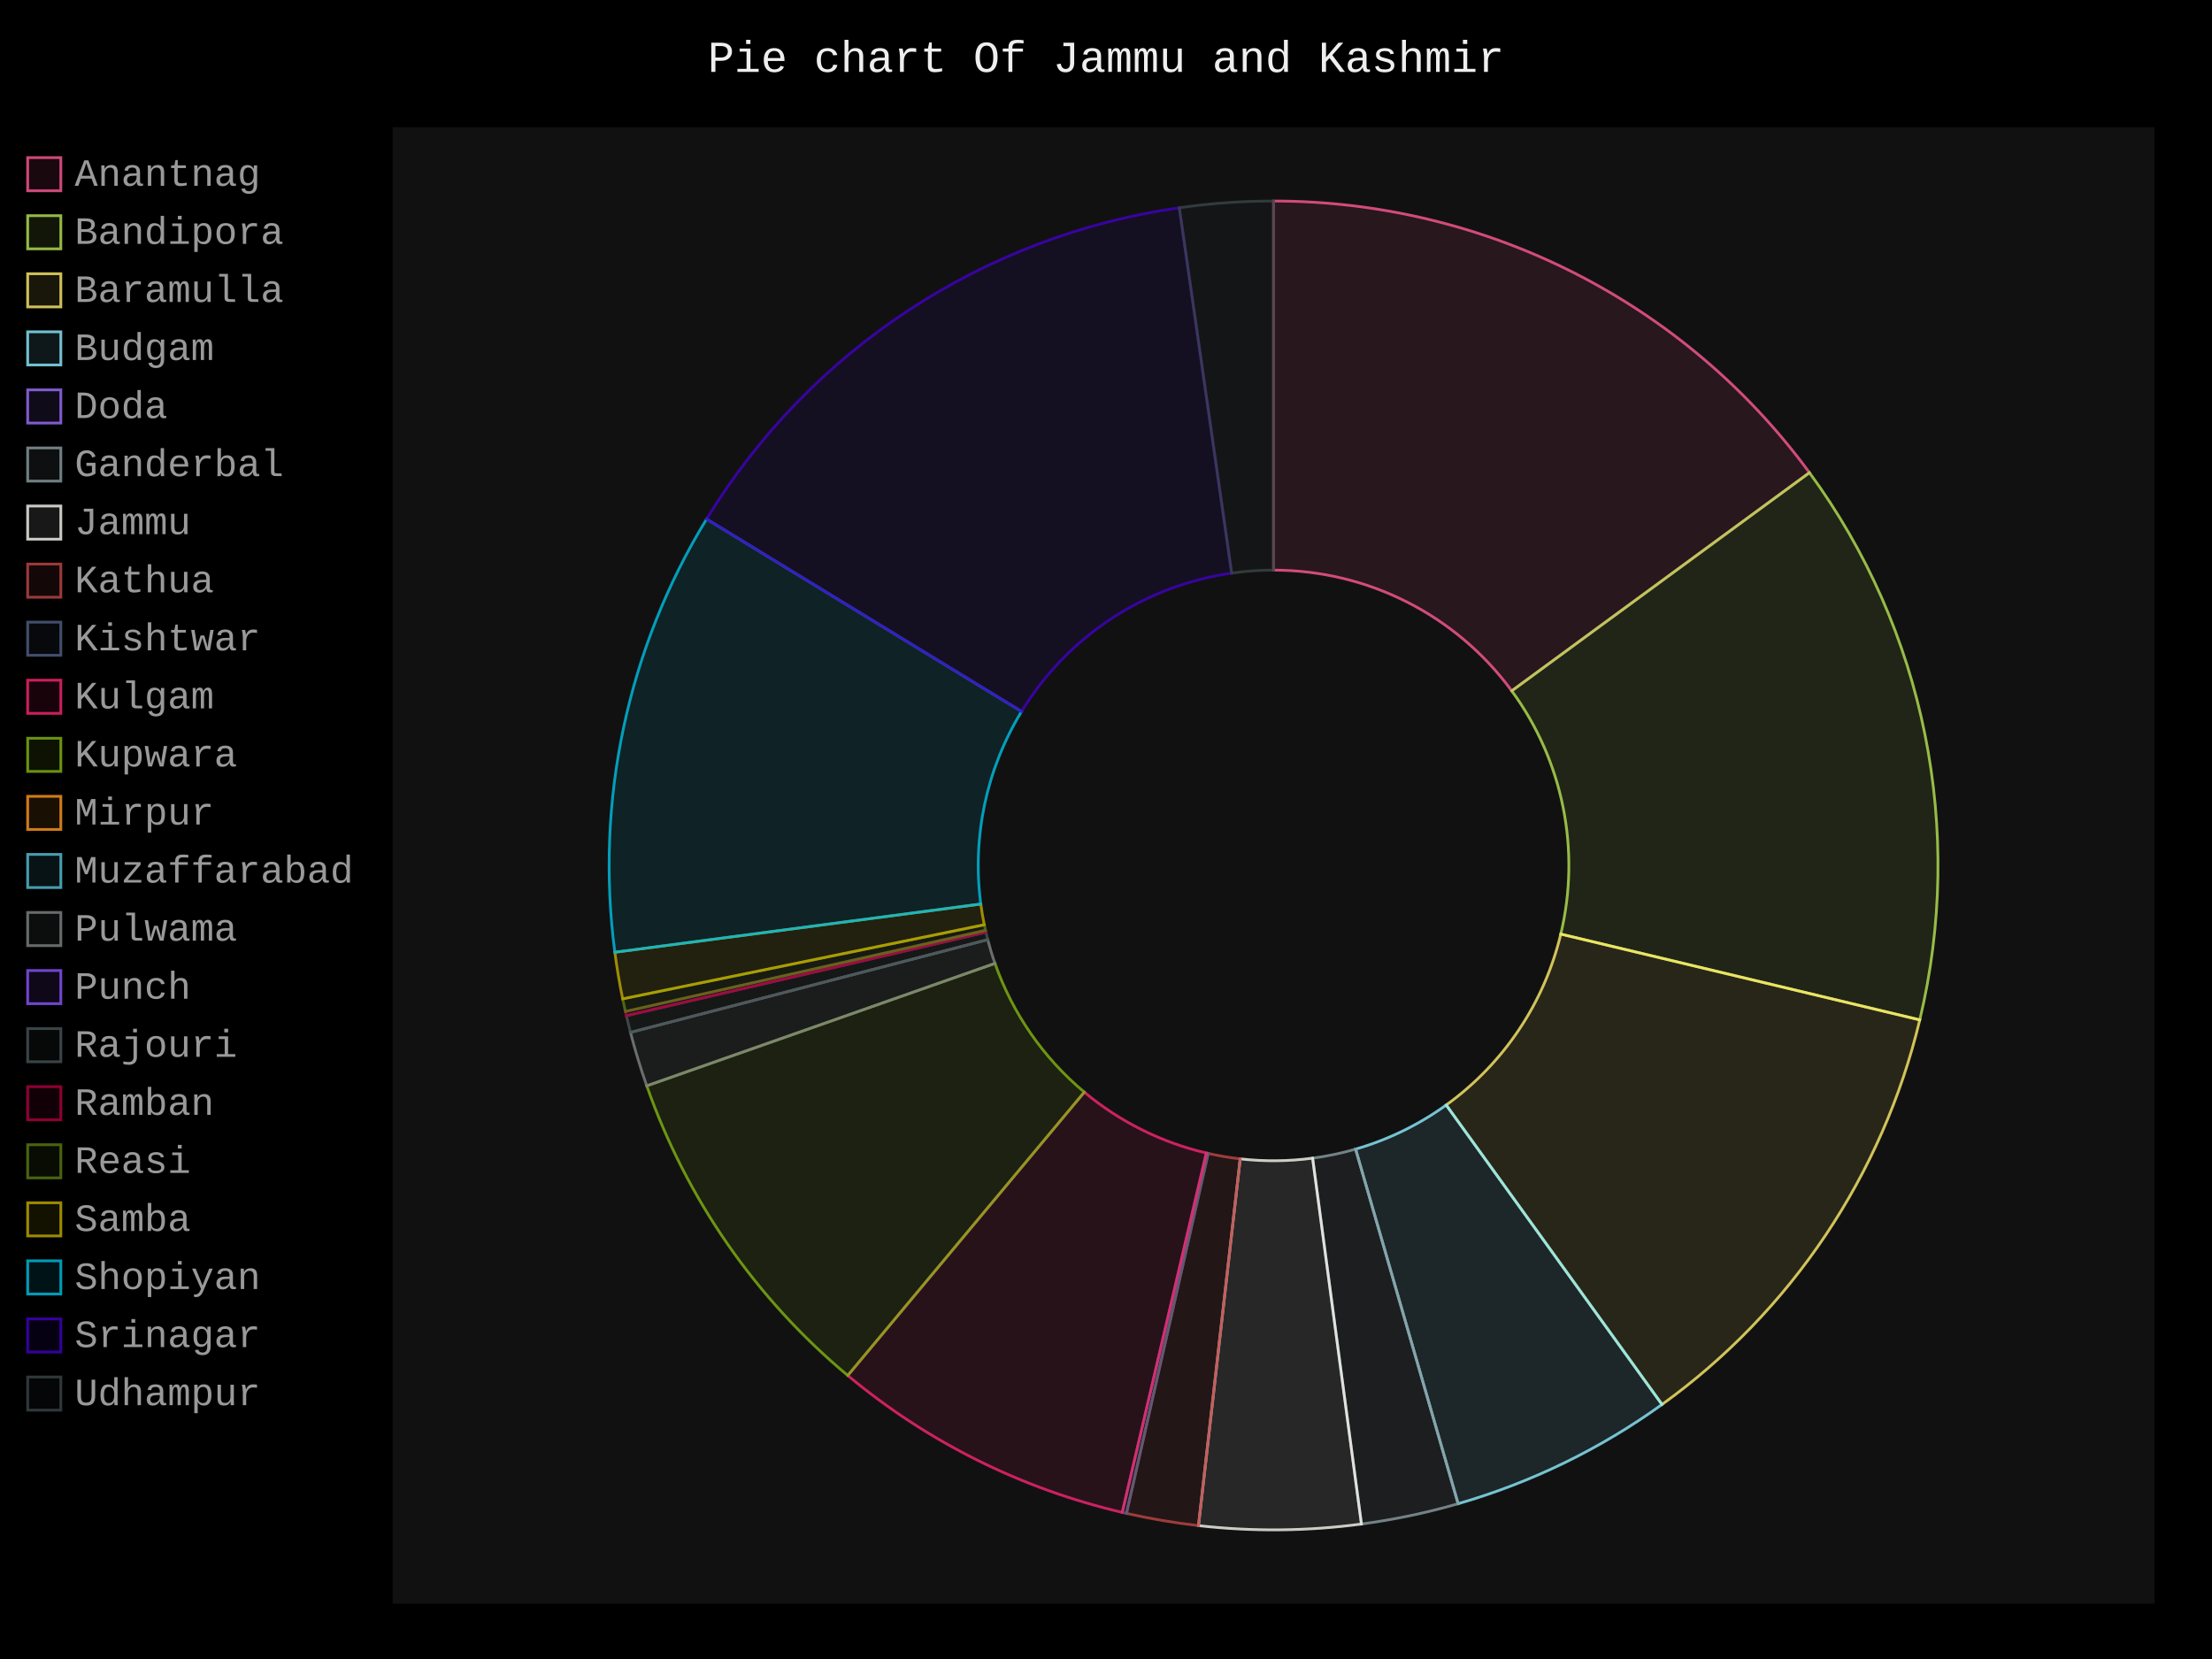
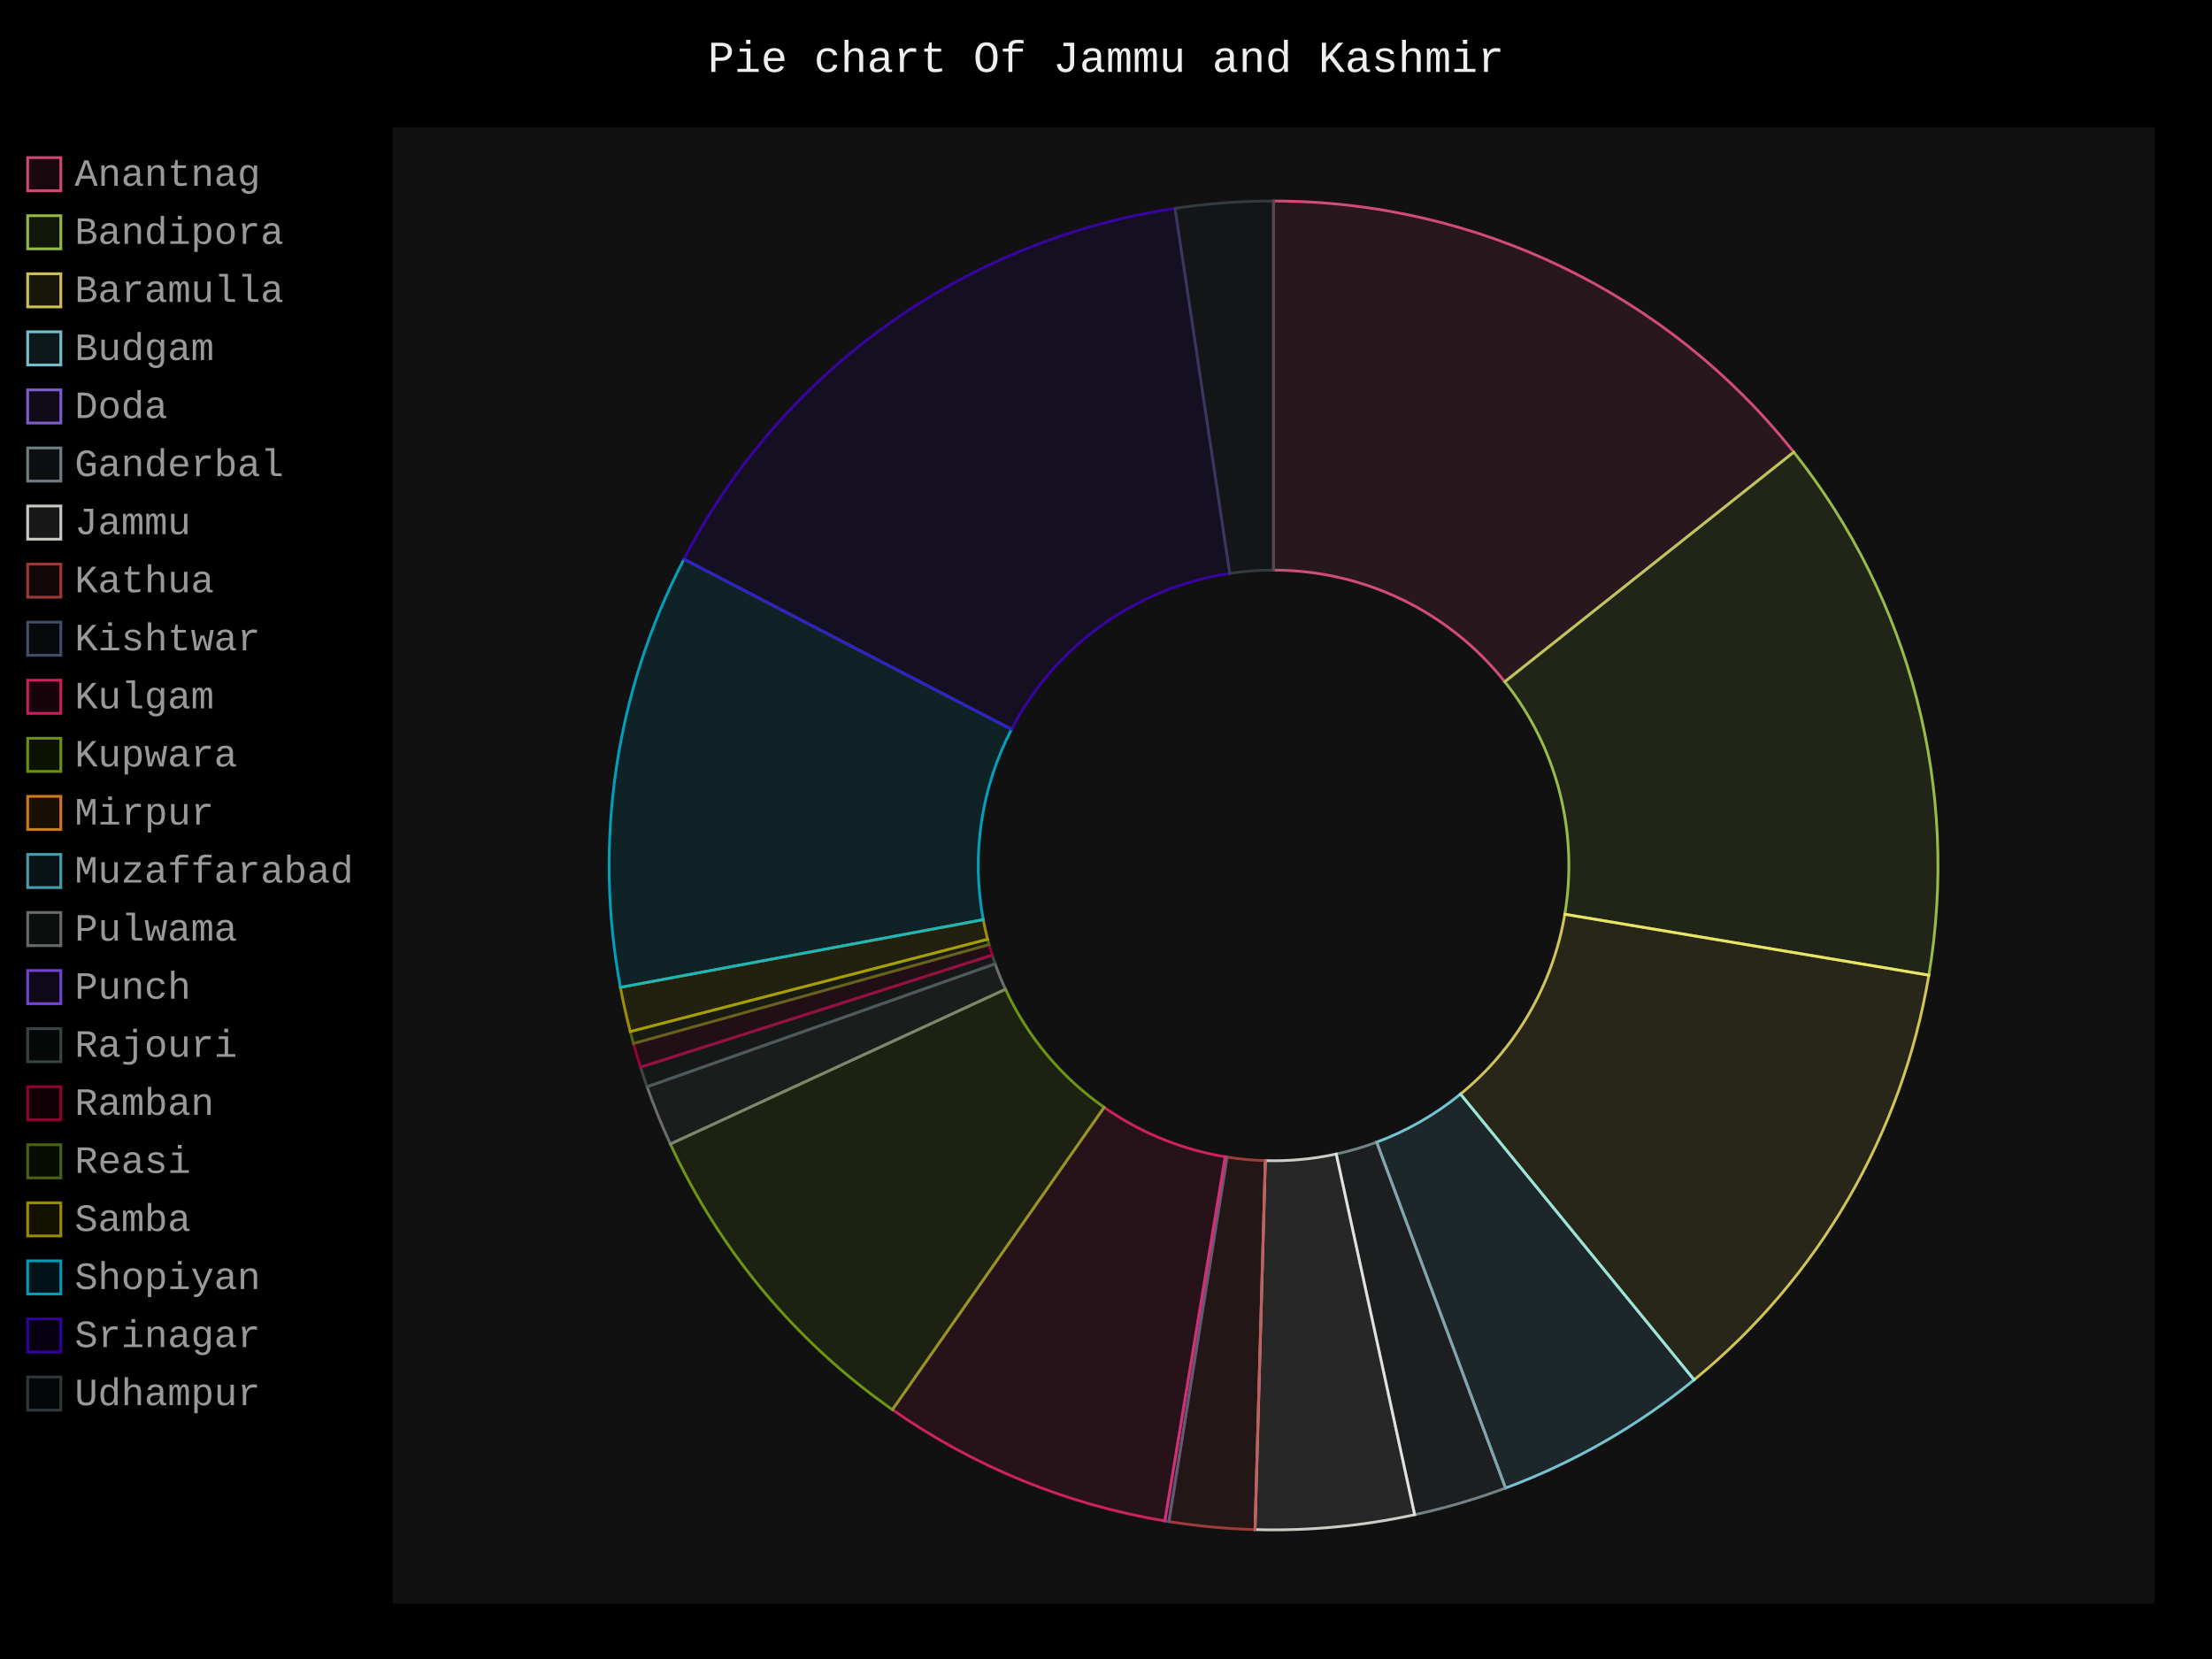
- <svg xmlns="http://www.w3.org/2000/svg" id="chart-2ca750ee-2e37-4c13-b489-1b97497f5951" class="pygal-chart" viewBox="0 0 800 600">
+ <svg xmlns="http://www.w3.org/2000/svg" id="chart-02ff2428-5e6d-46eb-a958-c88019f851d2" class="pygal-chart" viewBox="0 0 800 600">
  <defs>
-     <style type="text/css">#chart-2ca750ee-2e37-4c13-b489-1b97497f5951{-webkit-user-select:none;-webkit-font-smoothing:antialiased;font-family:Consolas,"Liberation Mono",Menlo,Courier,monospace}#chart-2ca750ee-2e37-4c13-b489-1b97497f5951 .title{font-family:Consolas,"Liberation Mono",Menlo,Courier,monospace;font-size:16px}#chart-2ca750ee-2e37-4c13-b489-1b97497f5951 .legends .legend text{font-family:Consolas,"Liberation Mono",Menlo,Courier,monospace;font-size:14px}#chart-2ca750ee-2e37-4c13-b489-1b97497f5951 .axis text{font-family:Consolas,"Liberation Mono",Menlo,Courier,monospace;font-size:10px}#chart-2ca750ee-2e37-4c13-b489-1b97497f5951 .axis text.major{font-family:Consolas,"Liberation Mono",Menlo,Courier,monospace;font-size:10px}#chart-2ca750ee-2e37-4c13-b489-1b97497f5951 .text-overlay text.value{font-family:Consolas,"Liberation Mono",Menlo,Courier,monospace;font-size:16px}#chart-2ca750ee-2e37-4c13-b489-1b97497f5951 .text-overlay text.label{font-family:Consolas,"Liberation Mono",Menlo,Courier,monospace;font-size:10px}#chart-2ca750ee-2e37-4c13-b489-1b97497f5951 .tooltip{font-family:Consolas,"Liberation Mono",Menlo,Courier,monospace;font-size:14px}#chart-2ca750ee-2e37-4c13-b489-1b97497f5951 text.no_data{font-family:Consolas,"Liberation Mono",Menlo,Courier,monospace;font-size:64px}
- #chart-2ca750ee-2e37-4c13-b489-1b97497f5951{background-color:black}#chart-2ca750ee-2e37-4c13-b489-1b97497f5951 path,#chart-2ca750ee-2e37-4c13-b489-1b97497f5951 line,#chart-2ca750ee-2e37-4c13-b489-1b97497f5951 rect,#chart-2ca750ee-2e37-4c13-b489-1b97497f5951 circle{-webkit-transition:1s ease-out;-moz-transition:1s ease-out;transition:1s ease-out}#chart-2ca750ee-2e37-4c13-b489-1b97497f5951 .graph &gt; .background{fill:black}#chart-2ca750ee-2e37-4c13-b489-1b97497f5951 .plot &gt; .background{fill:#111}#chart-2ca750ee-2e37-4c13-b489-1b97497f5951 .graph{fill:#999}#chart-2ca750ee-2e37-4c13-b489-1b97497f5951 text.no_data{fill:#eee}#chart-2ca750ee-2e37-4c13-b489-1b97497f5951 .title{fill:#eee}#chart-2ca750ee-2e37-4c13-b489-1b97497f5951 .legends .legend text{fill:#999}#chart-2ca750ee-2e37-4c13-b489-1b97497f5951 .legends .legend:hover text{fill:#eee}#chart-2ca750ee-2e37-4c13-b489-1b97497f5951 .axis .line{stroke:#eee}#chart-2ca750ee-2e37-4c13-b489-1b97497f5951 .axis .guide.line{stroke:#555}#chart-2ca750ee-2e37-4c13-b489-1b97497f5951 .axis .major.line{stroke:#999}#chart-2ca750ee-2e37-4c13-b489-1b97497f5951 .axis text.major{fill:#eee}#chart-2ca750ee-2e37-4c13-b489-1b97497f5951 .axis.y .guides:hover .guide.line,#chart-2ca750ee-2e37-4c13-b489-1b97497f5951 .line-graph .axis.x .guides:hover .guide.line,#chart-2ca750ee-2e37-4c13-b489-1b97497f5951 .stackedline-graph .axis.x .guides:hover .guide.line,#chart-2ca750ee-2e37-4c13-b489-1b97497f5951 .xy-graph .axis.x .guides:hover .guide.line{stroke:#eee}#chart-2ca750ee-2e37-4c13-b489-1b97497f5951 .axis .guides:hover text{fill:#eee}#chart-2ca750ee-2e37-4c13-b489-1b97497f5951 .reactive{fill-opacity:.1;stroke-opacity:.8}#chart-2ca750ee-2e37-4c13-b489-1b97497f5951 .ci{stroke:#999}#chart-2ca750ee-2e37-4c13-b489-1b97497f5951 .reactive.active,#chart-2ca750ee-2e37-4c13-b489-1b97497f5951 .active .reactive{fill-opacity:.75;stroke-opacity:.9;stroke-width:4}#chart-2ca750ee-2e37-4c13-b489-1b97497f5951 .ci .reactive.active{stroke-width:1.5}#chart-2ca750ee-2e37-4c13-b489-1b97497f5951 .series text{fill:#eee}#chart-2ca750ee-2e37-4c13-b489-1b97497f5951 .tooltip rect{fill:#111;stroke:#eee;-webkit-transition:opacity 1s ease-out;-moz-transition:opacity 1s ease-out;transition:opacity 1s ease-out}#chart-2ca750ee-2e37-4c13-b489-1b97497f5951 .tooltip .label{fill:#999}#chart-2ca750ee-2e37-4c13-b489-1b97497f5951 .tooltip .label{fill:#999}#chart-2ca750ee-2e37-4c13-b489-1b97497f5951 .tooltip .legend{font-size:.8em;fill:#555}#chart-2ca750ee-2e37-4c13-b489-1b97497f5951 .tooltip .x_label{font-size:.6em;fill:#eee}#chart-2ca750ee-2e37-4c13-b489-1b97497f5951 .tooltip .xlink{font-size:.5em;text-decoration:underline}#chart-2ca750ee-2e37-4c13-b489-1b97497f5951 .tooltip .value{font-size:1.5em}#chart-2ca750ee-2e37-4c13-b489-1b97497f5951 .bound{font-size:.5em}#chart-2ca750ee-2e37-4c13-b489-1b97497f5951 .max-value{font-size:.75em;fill:#555}#chart-2ca750ee-2e37-4c13-b489-1b97497f5951 .map-element{fill:#111;stroke:#555 !important}#chart-2ca750ee-2e37-4c13-b489-1b97497f5951 .map-element .reactive{fill-opacity:inherit;stroke-opacity:inherit}#chart-2ca750ee-2e37-4c13-b489-1b97497f5951 .color-0,#chart-2ca750ee-2e37-4c13-b489-1b97497f5951 .color-0 a:visited{stroke:#ff5995;fill:#ff5995}#chart-2ca750ee-2e37-4c13-b489-1b97497f5951 .color-1,#chart-2ca750ee-2e37-4c13-b489-1b97497f5951 .color-1 a:visited{stroke:#b6e354;fill:#b6e354}#chart-2ca750ee-2e37-4c13-b489-1b97497f5951 .color-2,#chart-2ca750ee-2e37-4c13-b489-1b97497f5951 .color-2 a:visited{stroke:#feed6c;fill:#feed6c}#chart-2ca750ee-2e37-4c13-b489-1b97497f5951 .color-3,#chart-2ca750ee-2e37-4c13-b489-1b97497f5951 .color-3 a:visited{stroke:#8cedff;fill:#8cedff}#chart-2ca750ee-2e37-4c13-b489-1b97497f5951 .color-4,#chart-2ca750ee-2e37-4c13-b489-1b97497f5951 .color-4 a:visited{stroke:#9e6ffe;fill:#9e6ffe}#chart-2ca750ee-2e37-4c13-b489-1b97497f5951 .color-5,#chart-2ca750ee-2e37-4c13-b489-1b97497f5951 .color-5 a:visited{stroke:#899ca1;fill:#899ca1}#chart-2ca750ee-2e37-4c13-b489-1b97497f5951 .color-6,#chart-2ca750ee-2e37-4c13-b489-1b97497f5951 .color-6 a:visited{stroke:#f8f8f2;fill:#f8f8f2}#chart-2ca750ee-2e37-4c13-b489-1b97497f5951 .color-7,#chart-2ca750ee-2e37-4c13-b489-1b97497f5951 .color-7 a:visited{stroke:#bf4646;fill:#bf4646}#chart-2ca750ee-2e37-4c13-b489-1b97497f5951 .color-8,#chart-2ca750ee-2e37-4c13-b489-1b97497f5951 .color-8 a:visited{stroke:#516083;fill:#516083}#chart-2ca750ee-2e37-4c13-b489-1b97497f5951 .color-9,#chart-2ca750ee-2e37-4c13-b489-1b97497f5951 .color-9 a:visited{stroke:#f92672;fill:#f92672}#chart-2ca750ee-2e37-4c13-b489-1b97497f5951 .color-10,#chart-2ca750ee-2e37-4c13-b489-1b97497f5951 .color-10 a:visited{stroke:#82b414;fill:#82b414}#chart-2ca750ee-2e37-4c13-b489-1b97497f5951 .color-11,#chart-2ca750ee-2e37-4c13-b489-1b97497f5951 .color-11 a:visited{stroke:#fd971f;fill:#fd971f}#chart-2ca750ee-2e37-4c13-b489-1b97497f5951 .color-12,#chart-2ca750ee-2e37-4c13-b489-1b97497f5951 .color-12 a:visited{stroke:#56c2d6;fill:#56c2d6}#chart-2ca750ee-2e37-4c13-b489-1b97497f5951 .color-13,#chart-2ca750ee-2e37-4c13-b489-1b97497f5951 .color-13 a:visited{stroke:#808384;fill:#808384}#chart-2ca750ee-2e37-4c13-b489-1b97497f5951 .color-14,#chart-2ca750ee-2e37-4c13-b489-1b97497f5951 .color-14 a:visited{stroke:#8c54fe;fill:#8c54fe}#chart-2ca750ee-2e37-4c13-b489-1b97497f5951 .color-15,#chart-2ca750ee-2e37-4c13-b489-1b97497f5951 .color-15 a:visited{stroke:#465457;fill:#465457}#chart-2ca750ee-2e37-4c13-b489-1b97497f5951 .color-16,#chart-2ca750ee-2e37-4c13-b489-1b97497f5951 .color-16 a:visited{stroke:#b00040;fill:#b00040}#chart-2ca750ee-2e37-4c13-b489-1b97497f5951 .color-17,#chart-2ca750ee-2e37-4c13-b489-1b97497f5951 .color-17 a:visited{stroke:#5a7b14;fill:#5a7b14}#chart-2ca750ee-2e37-4c13-b489-1b97497f5951 .color-18,#chart-2ca750ee-2e37-4c13-b489-1b97497f5951 .color-18 a:visited{stroke:#c0aa01;fill:#c0aa01}#chart-2ca750ee-2e37-4c13-b489-1b97497f5951 .color-19,#chart-2ca750ee-2e37-4c13-b489-1b97497f5951 .color-19 a:visited{stroke:#00bfe3;fill:#00bfe3}#chart-2ca750ee-2e37-4c13-b489-1b97497f5951 .color-20,#chart-2ca750ee-2e37-4c13-b489-1b97497f5951 .color-20 a:visited{stroke:#4101c3;fill:#4101c3}#chart-2ca750ee-2e37-4c13-b489-1b97497f5951 .color-21,#chart-2ca750ee-2e37-4c13-b489-1b97497f5951 .color-21 a:visited{stroke:#3a4548;fill:#3a4548}#chart-2ca750ee-2e37-4c13-b489-1b97497f5951 .text-overlay .color-0 text{fill:black}#chart-2ca750ee-2e37-4c13-b489-1b97497f5951 .text-overlay .color-1 text{fill:black}#chart-2ca750ee-2e37-4c13-b489-1b97497f5951 .text-overlay .color-2 text{fill:black}#chart-2ca750ee-2e37-4c13-b489-1b97497f5951 .text-overlay .color-3 text{fill:black}#chart-2ca750ee-2e37-4c13-b489-1b97497f5951 .text-overlay .color-4 text{fill:black}#chart-2ca750ee-2e37-4c13-b489-1b97497f5951 .text-overlay .color-5 text{fill:black}#chart-2ca750ee-2e37-4c13-b489-1b97497f5951 .text-overlay .color-6 text{fill:black}#chart-2ca750ee-2e37-4c13-b489-1b97497f5951 .text-overlay .color-7 text{fill:black}#chart-2ca750ee-2e37-4c13-b489-1b97497f5951 .text-overlay .color-8 text{fill:black}#chart-2ca750ee-2e37-4c13-b489-1b97497f5951 .text-overlay .color-9 text{fill:black}#chart-2ca750ee-2e37-4c13-b489-1b97497f5951 .text-overlay .color-10 text{fill:black}#chart-2ca750ee-2e37-4c13-b489-1b97497f5951 .text-overlay .color-11 text{fill:black}#chart-2ca750ee-2e37-4c13-b489-1b97497f5951 .text-overlay .color-12 text{fill:black}#chart-2ca750ee-2e37-4c13-b489-1b97497f5951 .text-overlay .color-13 text{fill:black}#chart-2ca750ee-2e37-4c13-b489-1b97497f5951 .text-overlay .color-14 text{fill:black}#chart-2ca750ee-2e37-4c13-b489-1b97497f5951 .text-overlay .color-15 text{fill:black}#chart-2ca750ee-2e37-4c13-b489-1b97497f5951 .text-overlay .color-16 text{fill:black}#chart-2ca750ee-2e37-4c13-b489-1b97497f5951 .text-overlay .color-17 text{fill:black}#chart-2ca750ee-2e37-4c13-b489-1b97497f5951 .text-overlay .color-18 text{fill:black}#chart-2ca750ee-2e37-4c13-b489-1b97497f5951 .text-overlay .color-19 text{fill:black}#chart-2ca750ee-2e37-4c13-b489-1b97497f5951 .text-overlay .color-20 text{fill:black}#chart-2ca750ee-2e37-4c13-b489-1b97497f5951 .text-overlay .color-21 text{fill:black}
- #chart-2ca750ee-2e37-4c13-b489-1b97497f5951 text.no_data{text-anchor:middle}#chart-2ca750ee-2e37-4c13-b489-1b97497f5951 .guide.line{fill:none}#chart-2ca750ee-2e37-4c13-b489-1b97497f5951 .centered{text-anchor:middle}#chart-2ca750ee-2e37-4c13-b489-1b97497f5951 .title{text-anchor:middle}#chart-2ca750ee-2e37-4c13-b489-1b97497f5951 .legends .legend text{fill-opacity:1}#chart-2ca750ee-2e37-4c13-b489-1b97497f5951 .axis.x text{text-anchor:middle}#chart-2ca750ee-2e37-4c13-b489-1b97497f5951 .axis.x:not(.web) text[transform]{text-anchor:start}#chart-2ca750ee-2e37-4c13-b489-1b97497f5951 .axis.x:not(.web) text[transform].backwards{text-anchor:end}#chart-2ca750ee-2e37-4c13-b489-1b97497f5951 .axis.y text{text-anchor:end}#chart-2ca750ee-2e37-4c13-b489-1b97497f5951 .axis.y text[transform].backwards{text-anchor:start}#chart-2ca750ee-2e37-4c13-b489-1b97497f5951 .axis.y2 text{text-anchor:start}#chart-2ca750ee-2e37-4c13-b489-1b97497f5951 .axis.y2 text[transform].backwards{text-anchor:end}#chart-2ca750ee-2e37-4c13-b489-1b97497f5951 .axis .guide.line{stroke-dasharray:4,4}#chart-2ca750ee-2e37-4c13-b489-1b97497f5951 .axis .major.guide.line{stroke-dasharray:6,6}#chart-2ca750ee-2e37-4c13-b489-1b97497f5951 .horizontal .axis.y .guide.line,#chart-2ca750ee-2e37-4c13-b489-1b97497f5951 .horizontal .axis.y2 .guide.line,#chart-2ca750ee-2e37-4c13-b489-1b97497f5951 .vertical .axis.x .guide.line{opacity:0}#chart-2ca750ee-2e37-4c13-b489-1b97497f5951 .horizontal .axis.always_show .guide.line,#chart-2ca750ee-2e37-4c13-b489-1b97497f5951 .vertical .axis.always_show .guide.line{opacity:1 !important}#chart-2ca750ee-2e37-4c13-b489-1b97497f5951 .axis.y .guides:hover .guide.line,#chart-2ca750ee-2e37-4c13-b489-1b97497f5951 .axis.y2 .guides:hover .guide.line,#chart-2ca750ee-2e37-4c13-b489-1b97497f5951 .axis.x .guides:hover .guide.line{opacity:1}#chart-2ca750ee-2e37-4c13-b489-1b97497f5951 .axis .guides:hover text{opacity:1}#chart-2ca750ee-2e37-4c13-b489-1b97497f5951 .nofill{fill:none}#chart-2ca750ee-2e37-4c13-b489-1b97497f5951 .subtle-fill{fill-opacity:.2}#chart-2ca750ee-2e37-4c13-b489-1b97497f5951 .dot{stroke-width:1px;fill-opacity:1}#chart-2ca750ee-2e37-4c13-b489-1b97497f5951 .dot.active{stroke-width:5px}#chart-2ca750ee-2e37-4c13-b489-1b97497f5951 .dot.negative{fill:transparent}#chart-2ca750ee-2e37-4c13-b489-1b97497f5951 text,#chart-2ca750ee-2e37-4c13-b489-1b97497f5951 tspan{stroke:none !important}#chart-2ca750ee-2e37-4c13-b489-1b97497f5951 .series text.active{opacity:1}#chart-2ca750ee-2e37-4c13-b489-1b97497f5951 .tooltip rect{fill-opacity:.95;stroke-width:.5}#chart-2ca750ee-2e37-4c13-b489-1b97497f5951 .tooltip text{fill-opacity:1}#chart-2ca750ee-2e37-4c13-b489-1b97497f5951 .showable{visibility:hidden}#chart-2ca750ee-2e37-4c13-b489-1b97497f5951 .showable.shown{visibility:visible}#chart-2ca750ee-2e37-4c13-b489-1b97497f5951 .gauge-background{fill:rgba(229,229,229,1);stroke:none}#chart-2ca750ee-2e37-4c13-b489-1b97497f5951 .bg-lines{stroke:black;stroke-width:2px}</style>
+     <style type="text/css">#chart-02ff2428-5e6d-46eb-a958-c88019f851d2{-webkit-user-select:none;-webkit-font-smoothing:antialiased;font-family:Consolas,"Liberation Mono",Menlo,Courier,monospace}#chart-02ff2428-5e6d-46eb-a958-c88019f851d2 .title{font-family:Consolas,"Liberation Mono",Menlo,Courier,monospace;font-size:16px}#chart-02ff2428-5e6d-46eb-a958-c88019f851d2 .legends .legend text{font-family:Consolas,"Liberation Mono",Menlo,Courier,monospace;font-size:14px}#chart-02ff2428-5e6d-46eb-a958-c88019f851d2 .axis text{font-family:Consolas,"Liberation Mono",Menlo,Courier,monospace;font-size:10px}#chart-02ff2428-5e6d-46eb-a958-c88019f851d2 .axis text.major{font-family:Consolas,"Liberation Mono",Menlo,Courier,monospace;font-size:10px}#chart-02ff2428-5e6d-46eb-a958-c88019f851d2 .text-overlay text.value{font-family:Consolas,"Liberation Mono",Menlo,Courier,monospace;font-size:16px}#chart-02ff2428-5e6d-46eb-a958-c88019f851d2 .text-overlay text.label{font-family:Consolas,"Liberation Mono",Menlo,Courier,monospace;font-size:10px}#chart-02ff2428-5e6d-46eb-a958-c88019f851d2 .tooltip{font-family:Consolas,"Liberation Mono",Menlo,Courier,monospace;font-size:14px}#chart-02ff2428-5e6d-46eb-a958-c88019f851d2 text.no_data{font-family:Consolas,"Liberation Mono",Menlo,Courier,monospace;font-size:64px}
+ #chart-02ff2428-5e6d-46eb-a958-c88019f851d2{background-color:black}#chart-02ff2428-5e6d-46eb-a958-c88019f851d2 path,#chart-02ff2428-5e6d-46eb-a958-c88019f851d2 line,#chart-02ff2428-5e6d-46eb-a958-c88019f851d2 rect,#chart-02ff2428-5e6d-46eb-a958-c88019f851d2 circle{-webkit-transition:1s ease-out;-moz-transition:1s ease-out;transition:1s ease-out}#chart-02ff2428-5e6d-46eb-a958-c88019f851d2 .graph &gt; .background{fill:black}#chart-02ff2428-5e6d-46eb-a958-c88019f851d2 .plot &gt; .background{fill:#111}#chart-02ff2428-5e6d-46eb-a958-c88019f851d2 .graph{fill:#999}#chart-02ff2428-5e6d-46eb-a958-c88019f851d2 text.no_data{fill:#eee}#chart-02ff2428-5e6d-46eb-a958-c88019f851d2 .title{fill:#eee}#chart-02ff2428-5e6d-46eb-a958-c88019f851d2 .legends .legend text{fill:#999}#chart-02ff2428-5e6d-46eb-a958-c88019f851d2 .legends .legend:hover text{fill:#eee}#chart-02ff2428-5e6d-46eb-a958-c88019f851d2 .axis .line{stroke:#eee}#chart-02ff2428-5e6d-46eb-a958-c88019f851d2 .axis .guide.line{stroke:#555}#chart-02ff2428-5e6d-46eb-a958-c88019f851d2 .axis .major.line{stroke:#999}#chart-02ff2428-5e6d-46eb-a958-c88019f851d2 .axis text.major{fill:#eee}#chart-02ff2428-5e6d-46eb-a958-c88019f851d2 .axis.y .guides:hover .guide.line,#chart-02ff2428-5e6d-46eb-a958-c88019f851d2 .line-graph .axis.x .guides:hover .guide.line,#chart-02ff2428-5e6d-46eb-a958-c88019f851d2 .stackedline-graph .axis.x .guides:hover .guide.line,#chart-02ff2428-5e6d-46eb-a958-c88019f851d2 .xy-graph .axis.x .guides:hover .guide.line{stroke:#eee}#chart-02ff2428-5e6d-46eb-a958-c88019f851d2 .axis .guides:hover text{fill:#eee}#chart-02ff2428-5e6d-46eb-a958-c88019f851d2 .reactive{fill-opacity:.1;stroke-opacity:.8}#chart-02ff2428-5e6d-46eb-a958-c88019f851d2 .ci{stroke:#999}#chart-02ff2428-5e6d-46eb-a958-c88019f851d2 .reactive.active,#chart-02ff2428-5e6d-46eb-a958-c88019f851d2 .active .reactive{fill-opacity:.75;stroke-opacity:.9;stroke-width:4}#chart-02ff2428-5e6d-46eb-a958-c88019f851d2 .ci .reactive.active{stroke-width:1.5}#chart-02ff2428-5e6d-46eb-a958-c88019f851d2 .series text{fill:#eee}#chart-02ff2428-5e6d-46eb-a958-c88019f851d2 .tooltip rect{fill:#111;stroke:#eee;-webkit-transition:opacity 1s ease-out;-moz-transition:opacity 1s ease-out;transition:opacity 1s ease-out}#chart-02ff2428-5e6d-46eb-a958-c88019f851d2 .tooltip .label{fill:#999}#chart-02ff2428-5e6d-46eb-a958-c88019f851d2 .tooltip .label{fill:#999}#chart-02ff2428-5e6d-46eb-a958-c88019f851d2 .tooltip .legend{font-size:.8em;fill:#555}#chart-02ff2428-5e6d-46eb-a958-c88019f851d2 .tooltip .x_label{font-size:.6em;fill:#eee}#chart-02ff2428-5e6d-46eb-a958-c88019f851d2 .tooltip .xlink{font-size:.5em;text-decoration:underline}#chart-02ff2428-5e6d-46eb-a958-c88019f851d2 .tooltip .value{font-size:1.5em}#chart-02ff2428-5e6d-46eb-a958-c88019f851d2 .bound{font-size:.5em}#chart-02ff2428-5e6d-46eb-a958-c88019f851d2 .max-value{font-size:.75em;fill:#555}#chart-02ff2428-5e6d-46eb-a958-c88019f851d2 .map-element{fill:#111;stroke:#555 !important}#chart-02ff2428-5e6d-46eb-a958-c88019f851d2 .map-element .reactive{fill-opacity:inherit;stroke-opacity:inherit}#chart-02ff2428-5e6d-46eb-a958-c88019f851d2 .color-0,#chart-02ff2428-5e6d-46eb-a958-c88019f851d2 .color-0 a:visited{stroke:#ff5995;fill:#ff5995}#chart-02ff2428-5e6d-46eb-a958-c88019f851d2 .color-1,#chart-02ff2428-5e6d-46eb-a958-c88019f851d2 .color-1 a:visited{stroke:#b6e354;fill:#b6e354}#chart-02ff2428-5e6d-46eb-a958-c88019f851d2 .color-2,#chart-02ff2428-5e6d-46eb-a958-c88019f851d2 .color-2 a:visited{stroke:#feed6c;fill:#feed6c}#chart-02ff2428-5e6d-46eb-a958-c88019f851d2 .color-3,#chart-02ff2428-5e6d-46eb-a958-c88019f851d2 .color-3 a:visited{stroke:#8cedff;fill:#8cedff}#chart-02ff2428-5e6d-46eb-a958-c88019f851d2 .color-4,#chart-02ff2428-5e6d-46eb-a958-c88019f851d2 .color-4 a:visited{stroke:#9e6ffe;fill:#9e6ffe}#chart-02ff2428-5e6d-46eb-a958-c88019f851d2 .color-5,#chart-02ff2428-5e6d-46eb-a958-c88019f851d2 .color-5 a:visited{stroke:#899ca1;fill:#899ca1}#chart-02ff2428-5e6d-46eb-a958-c88019f851d2 .color-6,#chart-02ff2428-5e6d-46eb-a958-c88019f851d2 .color-6 a:visited{stroke:#f8f8f2;fill:#f8f8f2}#chart-02ff2428-5e6d-46eb-a958-c88019f851d2 .color-7,#chart-02ff2428-5e6d-46eb-a958-c88019f851d2 .color-7 a:visited{stroke:#bf4646;fill:#bf4646}#chart-02ff2428-5e6d-46eb-a958-c88019f851d2 .color-8,#chart-02ff2428-5e6d-46eb-a958-c88019f851d2 .color-8 a:visited{stroke:#516083;fill:#516083}#chart-02ff2428-5e6d-46eb-a958-c88019f851d2 .color-9,#chart-02ff2428-5e6d-46eb-a958-c88019f851d2 .color-9 a:visited{stroke:#f92672;fill:#f92672}#chart-02ff2428-5e6d-46eb-a958-c88019f851d2 .color-10,#chart-02ff2428-5e6d-46eb-a958-c88019f851d2 .color-10 a:visited{stroke:#82b414;fill:#82b414}#chart-02ff2428-5e6d-46eb-a958-c88019f851d2 .color-11,#chart-02ff2428-5e6d-46eb-a958-c88019f851d2 .color-11 a:visited{stroke:#fd971f;fill:#fd971f}#chart-02ff2428-5e6d-46eb-a958-c88019f851d2 .color-12,#chart-02ff2428-5e6d-46eb-a958-c88019f851d2 .color-12 a:visited{stroke:#56c2d6;fill:#56c2d6}#chart-02ff2428-5e6d-46eb-a958-c88019f851d2 .color-13,#chart-02ff2428-5e6d-46eb-a958-c88019f851d2 .color-13 a:visited{stroke:#808384;fill:#808384}#chart-02ff2428-5e6d-46eb-a958-c88019f851d2 .color-14,#chart-02ff2428-5e6d-46eb-a958-c88019f851d2 .color-14 a:visited{stroke:#8c54fe;fill:#8c54fe}#chart-02ff2428-5e6d-46eb-a958-c88019f851d2 .color-15,#chart-02ff2428-5e6d-46eb-a958-c88019f851d2 .color-15 a:visited{stroke:#465457;fill:#465457}#chart-02ff2428-5e6d-46eb-a958-c88019f851d2 .color-16,#chart-02ff2428-5e6d-46eb-a958-c88019f851d2 .color-16 a:visited{stroke:#b00040;fill:#b00040}#chart-02ff2428-5e6d-46eb-a958-c88019f851d2 .color-17,#chart-02ff2428-5e6d-46eb-a958-c88019f851d2 .color-17 a:visited{stroke:#5a7b14;fill:#5a7b14}#chart-02ff2428-5e6d-46eb-a958-c88019f851d2 .color-18,#chart-02ff2428-5e6d-46eb-a958-c88019f851d2 .color-18 a:visited{stroke:#c0aa01;fill:#c0aa01}#chart-02ff2428-5e6d-46eb-a958-c88019f851d2 .color-19,#chart-02ff2428-5e6d-46eb-a958-c88019f851d2 .color-19 a:visited{stroke:#00bfe3;fill:#00bfe3}#chart-02ff2428-5e6d-46eb-a958-c88019f851d2 .color-20,#chart-02ff2428-5e6d-46eb-a958-c88019f851d2 .color-20 a:visited{stroke:#4101c3;fill:#4101c3}#chart-02ff2428-5e6d-46eb-a958-c88019f851d2 .color-21,#chart-02ff2428-5e6d-46eb-a958-c88019f851d2 .color-21 a:visited{stroke:#3a4548;fill:#3a4548}#chart-02ff2428-5e6d-46eb-a958-c88019f851d2 .text-overlay .color-0 text{fill:black}#chart-02ff2428-5e6d-46eb-a958-c88019f851d2 .text-overlay .color-1 text{fill:black}#chart-02ff2428-5e6d-46eb-a958-c88019f851d2 .text-overlay .color-2 text{fill:black}#chart-02ff2428-5e6d-46eb-a958-c88019f851d2 .text-overlay .color-3 text{fill:black}#chart-02ff2428-5e6d-46eb-a958-c88019f851d2 .text-overlay .color-4 text{fill:black}#chart-02ff2428-5e6d-46eb-a958-c88019f851d2 .text-overlay .color-5 text{fill:black}#chart-02ff2428-5e6d-46eb-a958-c88019f851d2 .text-overlay .color-6 text{fill:black}#chart-02ff2428-5e6d-46eb-a958-c88019f851d2 .text-overlay .color-7 text{fill:black}#chart-02ff2428-5e6d-46eb-a958-c88019f851d2 .text-overlay .color-8 text{fill:black}#chart-02ff2428-5e6d-46eb-a958-c88019f851d2 .text-overlay .color-9 text{fill:black}#chart-02ff2428-5e6d-46eb-a958-c88019f851d2 .text-overlay .color-10 text{fill:black}#chart-02ff2428-5e6d-46eb-a958-c88019f851d2 .text-overlay .color-11 text{fill:black}#chart-02ff2428-5e6d-46eb-a958-c88019f851d2 .text-overlay .color-12 text{fill:black}#chart-02ff2428-5e6d-46eb-a958-c88019f851d2 .text-overlay .color-13 text{fill:black}#chart-02ff2428-5e6d-46eb-a958-c88019f851d2 .text-overlay .color-14 text{fill:black}#chart-02ff2428-5e6d-46eb-a958-c88019f851d2 .text-overlay .color-15 text{fill:black}#chart-02ff2428-5e6d-46eb-a958-c88019f851d2 .text-overlay .color-16 text{fill:black}#chart-02ff2428-5e6d-46eb-a958-c88019f851d2 .text-overlay .color-17 text{fill:black}#chart-02ff2428-5e6d-46eb-a958-c88019f851d2 .text-overlay .color-18 text{fill:black}#chart-02ff2428-5e6d-46eb-a958-c88019f851d2 .text-overlay .color-19 text{fill:black}#chart-02ff2428-5e6d-46eb-a958-c88019f851d2 .text-overlay .color-20 text{fill:black}#chart-02ff2428-5e6d-46eb-a958-c88019f851d2 .text-overlay .color-21 text{fill:black}
+ #chart-02ff2428-5e6d-46eb-a958-c88019f851d2 text.no_data{text-anchor:middle}#chart-02ff2428-5e6d-46eb-a958-c88019f851d2 .guide.line{fill:none}#chart-02ff2428-5e6d-46eb-a958-c88019f851d2 .centered{text-anchor:middle}#chart-02ff2428-5e6d-46eb-a958-c88019f851d2 .title{text-anchor:middle}#chart-02ff2428-5e6d-46eb-a958-c88019f851d2 .legends .legend text{fill-opacity:1}#chart-02ff2428-5e6d-46eb-a958-c88019f851d2 .axis.x text{text-anchor:middle}#chart-02ff2428-5e6d-46eb-a958-c88019f851d2 .axis.x:not(.web) text[transform]{text-anchor:start}#chart-02ff2428-5e6d-46eb-a958-c88019f851d2 .axis.x:not(.web) text[transform].backwards{text-anchor:end}#chart-02ff2428-5e6d-46eb-a958-c88019f851d2 .axis.y text{text-anchor:end}#chart-02ff2428-5e6d-46eb-a958-c88019f851d2 .axis.y text[transform].backwards{text-anchor:start}#chart-02ff2428-5e6d-46eb-a958-c88019f851d2 .axis.y2 text{text-anchor:start}#chart-02ff2428-5e6d-46eb-a958-c88019f851d2 .axis.y2 text[transform].backwards{text-anchor:end}#chart-02ff2428-5e6d-46eb-a958-c88019f851d2 .axis .guide.line{stroke-dasharray:4,4}#chart-02ff2428-5e6d-46eb-a958-c88019f851d2 .axis .major.guide.line{stroke-dasharray:6,6}#chart-02ff2428-5e6d-46eb-a958-c88019f851d2 .horizontal .axis.y .guide.line,#chart-02ff2428-5e6d-46eb-a958-c88019f851d2 .horizontal .axis.y2 .guide.line,#chart-02ff2428-5e6d-46eb-a958-c88019f851d2 .vertical .axis.x .guide.line{opacity:0}#chart-02ff2428-5e6d-46eb-a958-c88019f851d2 .horizontal .axis.always_show .guide.line,#chart-02ff2428-5e6d-46eb-a958-c88019f851d2 .vertical .axis.always_show .guide.line{opacity:1 !important}#chart-02ff2428-5e6d-46eb-a958-c88019f851d2 .axis.y .guides:hover .guide.line,#chart-02ff2428-5e6d-46eb-a958-c88019f851d2 .axis.y2 .guides:hover .guide.line,#chart-02ff2428-5e6d-46eb-a958-c88019f851d2 .axis.x .guides:hover .guide.line{opacity:1}#chart-02ff2428-5e6d-46eb-a958-c88019f851d2 .axis .guides:hover text{opacity:1}#chart-02ff2428-5e6d-46eb-a958-c88019f851d2 .nofill{fill:none}#chart-02ff2428-5e6d-46eb-a958-c88019f851d2 .subtle-fill{fill-opacity:.2}#chart-02ff2428-5e6d-46eb-a958-c88019f851d2 .dot{stroke-width:1px;fill-opacity:1}#chart-02ff2428-5e6d-46eb-a958-c88019f851d2 .dot.active{stroke-width:5px}#chart-02ff2428-5e6d-46eb-a958-c88019f851d2 .dot.negative{fill:transparent}#chart-02ff2428-5e6d-46eb-a958-c88019f851d2 text,#chart-02ff2428-5e6d-46eb-a958-c88019f851d2 tspan{stroke:none !important}#chart-02ff2428-5e6d-46eb-a958-c88019f851d2 .series text.active{opacity:1}#chart-02ff2428-5e6d-46eb-a958-c88019f851d2 .tooltip rect{fill-opacity:.95;stroke-width:.5}#chart-02ff2428-5e6d-46eb-a958-c88019f851d2 .tooltip text{fill-opacity:1}#chart-02ff2428-5e6d-46eb-a958-c88019f851d2 .showable{visibility:hidden}#chart-02ff2428-5e6d-46eb-a958-c88019f851d2 .showable.shown{visibility:visible}#chart-02ff2428-5e6d-46eb-a958-c88019f851d2 .gauge-background{fill:rgba(229,229,229,1);stroke:none}#chart-02ff2428-5e6d-46eb-a958-c88019f851d2 .bg-lines{stroke:black;stroke-width:2px}</style>
  </defs>
  <g class="graph pie-graph vertical">
    <rect class="background" height="600" width="800" x="0" y="0" />
    <g class="plot" transform="translate(142, 46)">
      <rect class="background" height="534" width="637.2" x="0" y="0" />
      <g class="series serie-0 color-0">
        <g class="slices">
          <g class="slice">
-             <path class="slice reactive tooltip-trigger" d="M318.6 26.7 A240.3 240.3 0 0 1 512.411 124.939 L404.738 203.862 A106.8 106.8 0 0 0 318.6 160.2 z" />
+             <path class="slice reactive tooltip-trigger" d="M318.6 26.7 A240.3 240.3 0 0 1 506.739 117.509 L402.217 200.559 A106.8 106.8 0 0 0 318.6 160.2 z" />
          </g>
        </g>
      </g>
      <g class="series serie-1 color-1">
        <g class="slices">
          <g class="slice">
-             <path class="slice reactive tooltip-trigger" d="M512.411 124.939 A240.3 240.3 0 0 1 552.319 322.851 L422.475 291.823 A106.8 106.8 0 0 0 404.738 203.862 z" />
+             <path class="slice reactive tooltip-trigger" d="M506.739 117.509 A240.3 240.3 0 0 1 555.6 306.687 L423.933 284.639 A106.8 106.8 0 0 0 402.217 200.559 z" />
          </g>
        </g>
      </g>
      <g class="series serie-2 color-2">
        <g class="slices">
          <g class="slice">
-             <path class="slice reactive tooltip-trigger" d="M552.319 322.851 A240.3 240.3 0 0 1 459.089 461.954 L381.04 353.646 A106.8 106.8 0 0 0 422.475 291.823 z" />
+             <path class="slice reactive tooltip-trigger" d="M555.6 306.687 A240.3 240.3 0 0 1 470.702 453.035 L386.201 349.682 A106.8 106.8 0 0 0 423.933 284.639 z" />
          </g>
        </g>
      </g>
      <g class="series serie-3 color-3">
        <g class="slices">
          <g class="slice">
-             <path class="slice reactive tooltip-trigger" d="M459.089 461.954 A240.3 240.3 0 0 1 385.35 497.843 L348.267 369.597 A106.8 106.8 0 0 0 381.04 353.646 z" />
+             <path class="slice reactive tooltip-trigger" d="M470.702 453.035 A240.3 240.3 0 0 1 402.497 492.179 L355.888 367.079 A106.8 106.8 0 0 0 386.201 349.682 z" />
          </g>
        </g>
      </g>
      <g class="series serie-4 color-4">
        <g class="slices">
          <g class="slice" />
        </g>
      </g>
      <g class="series serie-5 color-5">
        <g class="slices">
          <g class="slice">
-             <path class="slice reactive tooltip-trigger" d="M385.35 497.843 A240.3 240.3 0 0 1 350.383 505.189 L332.726 372.862 A106.8 106.8 0 0 0 348.267 369.597 z" />
+             <path class="slice reactive tooltip-trigger" d="M402.497 492.179 A240.3 240.3 0 0 1 369.63 501.819 L341.28 371.364 A106.8 106.8 0 0 0 355.888 367.079 z" />
          </g>
        </g>
      </g>
      <g class="series serie-6 color-6">
        <g class="slices">
          <g class="slice">
-             <path class="slice reactive tooltip-trigger" d="M350.383 505.189 A240.3 240.3 0 0 1 291.447 505.761 L306.532 373.116 A106.8 106.8 0 0 0 332.726 372.862 z" />
+             <path class="slice reactive tooltip-trigger" d="M369.63 501.819 A240.3 240.3 0 0 1 311.894 507.206 L315.619 373.758 A106.8 106.8 0 0 0 341.28 371.364 z" />
          </g>
        </g>
      </g>
      <g class="series serie-7 color-7">
        <g class="slices">
          <g class="slice">
-             <path class="slice reactive tooltip-trigger" d="M291.447 505.761 A240.3 240.3 0 0 1 265.399 501.337 L294.955 371.15 A106.8 106.8 0 0 0 306.532 373.116 z" />
+             <path class="slice reactive tooltip-trigger" d="M311.894 507.206 A240.3 240.3 0 0 1 280.751 504.301 L301.778 372.467 A106.8 106.8 0 0 0 315.619 373.758 z" />
          </g>
        </g>
      </g>
      <g class="series serie-8 color-8">
        <g class="slices">
          <g class="slice">
-             <path class="slice reactive tooltip-trigger" d="M265.399 501.337 A240.3 240.3 0 0 1 263.884 500.988 L294.282 370.995 A106.8 106.8 0 0 0 294.955 371.15 z" />
+             <path class="slice reactive tooltip-trigger" d="M280.751 504.301 A240.3 240.3 0 0 1 279.28 504.061 L301.124 372.361 A106.8 106.8 0 0 0 301.778 372.467 z" />
          </g>
        </g>
      </g>
      <g class="series serie-9 color-9">
        <g class="slices">
          <g class="slice">
-             <path class="slice reactive tooltip-trigger" d="M263.884 500.988 A240.3 240.3 0 0 1 164.602 451.469 L250.156 348.986 A106.8 106.8 0 0 0 294.282 370.995 z" />
+             <path class="slice reactive tooltip-trigger" d="M279.28 504.061 A240.3 240.3 0 0 1 180.753 463.83 L257.334 354.48 A106.8 106.8 0 0 0 301.124 372.361 z" />
          </g>
        </g>
      </g>
      <g class="series serie-10 color-10">
        <g class="slices">
          <g class="slice">
-             <path class="slice reactive tooltip-trigger" d="M164.602 451.469 A240.3 240.3 0 0 1 91.904 346.707 L217.846 302.425 A106.8 106.8 0 0 0 250.156 348.986 z" />
+             <path class="slice reactive tooltip-trigger" d="M180.753 463.83 A240.3 240.3 0 0 1 100.44 367.748 L221.64 311.777 A106.8 106.8 0 0 0 257.334 354.48 z" />
          </g>
        </g>
      </g>
      <g class="series serie-11 color-11">
        <g class="slices">
          <g class="slice" />
        </g>
      </g>
      <g class="series serie-12 color-12">
        <g class="slices">
          <g class="slice" />
        </g>
      </g>
      <g class="series serie-13 color-13">
        <g class="slices">
          <g class="slice">
-             <path class="slice reactive tooltip-trigger" d="M91.904 346.707 A240.3 240.3 0 0 1 86.009 327.377 L215.226 293.834 A106.8 106.8 0 0 0 217.846 302.425 z" />
+             <path class="slice reactive tooltip-trigger" d="M100.44 367.748 A240.3 240.3 0 0 1 92.023 347.044 L217.899 302.575 A106.8 106.8 0 0 0 221.64 311.777 z" />
          </g>
        </g>
      </g>
      <g class="series serie-14 color-14">
        <g class="slices">
          <g class="slice" />
        </g>
      </g>
      <g class="series serie-15 color-15">
        <g class="slices">
          <g class="slice">
-             <path class="slice reactive tooltip-trigger" d="M86.009 327.377 A240.3 240.3 0 0 1 84.524 321.338 L214.566 291.15 A106.8 106.8 0 0 0 215.226 293.834 z" />
+             <path class="slice reactive tooltip-trigger" d="M92.023 347.044 A240.3 240.3 0 0 1 89.65 339.98 L216.845 299.435 A106.8 106.8 0 0 0 217.899 302.575 z" />
          </g>
        </g>
      </g>
      <g class="series serie-16 color-16">
        <g class="slices">
          <g class="slice">
-             <path class="slice reactive tooltip-trigger" d="M84.524 321.338 A240.3 240.3 0 0 1 84.177 319.822 L214.412 290.476 A106.8 106.8 0 0 0 214.566 291.15 z" />
+             <path class="slice reactive tooltip-trigger" d="M89.65 339.98 A240.3 240.3 0 0 1 87.093 331.411 L215.708 295.627 A106.8 106.8 0 0 0 216.845 299.435 z" />
          </g>
        </g>
      </g>
      <g class="series serie-17 color-17">
        <g class="slices">
          <g class="slice">
-             <path class="slice reactive tooltip-trigger" d="M84.177 319.822 A240.3 240.3 0 0 1 83.196 315.261 L213.976 288.45 A106.8 106.8 0 0 0 214.412 290.476 z" />
+             <path class="slice reactive tooltip-trigger" d="M87.093 331.411 A240.3 240.3 0 0 1 85.935 327.092 L215.193 293.708 A106.8 106.8 0 0 0 215.708 295.627 z" />
          </g>
        </g>
      </g>
      <g class="series serie-18 color-18">
        <g class="slices">
          <g class="slice">
-             <path class="slice reactive tooltip-trigger" d="M83.196 315.261 A240.3 240.3 0 0 1 80.36 298.398 L212.716 280.954 A106.8 106.8 0 0 0 213.976 288.45 z" />
+             <path class="slice reactive tooltip-trigger" d="M85.935 327.092 A240.3 240.3 0 0 1 82.379 311.09 L213.613 286.596 A106.8 106.8 0 0 0 215.193 293.708 z" />
          </g>
        </g>
      </g>
      <g class="series serie-19 color-19">
        <g class="slices">
          <g class="slice">
-             <path class="slice reactive tooltip-trigger" d="M80.36 298.398 A240.3 240.3 0 0 1 113.538 141.725 L227.461 211.322 A106.8 106.8 0 0 0 212.716 280.954 z" />
+             <path class="slice reactive tooltip-trigger" d="M82.379 311.09 A240.3 240.3 0 0 1 105.361 156.216 L223.827 217.763 A106.8 106.8 0 0 0 213.613 286.596 z" />
          </g>
        </g>
      </g>
      <g class="series serie-20 color-20">
        <g class="slices">
          <g class="slice">
-             <path class="slice reactive tooltip-trigger" d="M113.538 141.725 A240.3 240.3 0 0 1 284.507 29.131 L303.447 161.28 A106.8 106.8 0 0 0 227.461 211.322 z" />
+             <path class="slice reactive tooltip-trigger" d="M105.361 156.216 A240.3 240.3 0 0 1 282.961 29.358 L302.76 161.381 A106.8 106.8 0 0 0 223.827 217.763 z" />
          </g>
        </g>
      </g>
      <g class="series serie-21 color-21">
        <g class="slices">
          <g class="slice">
-             <path class="slice reactive tooltip-trigger" d="M284.507 29.131 A240.3 240.3 0 0 1 318.6 26.7 L318.6 160.2 A106.8 106.8 0 0 0 303.447 161.28 z" />
+             <path class="slice reactive tooltip-trigger" d="M282.961 29.358 A240.3 240.3 0 0 1 318.6 26.7 L318.6 160.2 A106.8 106.8 0 0 0 302.76 161.381 z" />
          </g>
        </g>
      </g>
    </g>
    <g class="titles">
      <text class="title plot_title" x="400.0" y="26">Pie chart Of Jammu and Kashmir</text>
    </g>
    <g class="plot overlay" transform="translate(142, 46)">
      <g class="series serie-0 color-0" />
      <g class="series serie-1 color-1" />
      <g class="series serie-2 color-2" />
      <g class="series serie-3 color-3" />
      <g class="series serie-4 color-4" />
      <g class="series serie-5 color-5" />
      <g class="series serie-6 color-6" />
      <g class="series serie-7 color-7" />
      <g class="series serie-8 color-8" />
      <g class="series serie-9 color-9" />
      <g class="series serie-10 color-10" />
      <g class="series serie-11 color-11" />
      <g class="series serie-12 color-12" />
      <g class="series serie-13 color-13" />
      <g class="series serie-14 color-14" />
      <g class="series serie-15 color-15" />
      <g class="series serie-16 color-16" />
      <g class="series serie-17 color-17" />
      <g class="series serie-18 color-18" />
      <g class="series serie-19 color-19" />
      <g class="series serie-20 color-20" />
      <g class="series serie-21 color-21" />
    </g>
    <g class="plot text-overlay" transform="translate(142, 46)">
      <g class="series serie-0 color-0" />
      <g class="series serie-1 color-1" />
      <g class="series serie-2 color-2" />
      <g class="series serie-3 color-3" />
      <g class="series serie-4 color-4" />
      <g class="series serie-5 color-5" />
      <g class="series serie-6 color-6" />
      <g class="series serie-7 color-7" />
      <g class="series serie-8 color-8" />
      <g class="series serie-9 color-9" />
      <g class="series serie-10 color-10" />
      <g class="series serie-11 color-11" />
      <g class="series serie-12 color-12" />
      <g class="series serie-13 color-13" />
      <g class="series serie-14 color-14" />
      <g class="series serie-15 color-15" />
      <g class="series serie-16 color-16" />
      <g class="series serie-17 color-17" />
      <g class="series serie-18 color-18" />
      <g class="series serie-19 color-19" />
      <g class="series serie-20 color-20" />
      <g class="series serie-21 color-21" />
    </g>
    <g class="plot tooltip-overlay" transform="translate(142, 46)">
      <g class="tooltip" style="opacity: 0" transform="translate(0 0)">
        <rect class="tooltip-box" height="0" rx="0" ry="0" width="0" />
        <g class="text" />
      </g>
    </g>
    <g class="legends" transform="translate(10, 56)">
      <g class="legend reactive activate-serie" id="activate-serie-0">
        <rect class="color-0 reactive" height="12" width="12" x="0.0" y="1.0" />
        <text x="17.0" y="11.2">Anantnag</text>
      </g>
      <g class="legend reactive activate-serie" id="activate-serie-1">
        <rect class="color-1 reactive" height="12" width="12" x="0.0" y="22.0" />
        <text x="17.0" y="32.2">Bandipora</text>
      </g>
      <g class="legend reactive activate-serie" id="activate-serie-2">
        <rect class="color-2 reactive" height="12" width="12" x="0.0" y="43.0" />
        <text x="17.0" y="53.2">Baramulla</text>
      </g>
      <g class="legend reactive activate-serie" id="activate-serie-3">
        <rect class="color-3 reactive" height="12" width="12" x="0.0" y="64.0" />
        <text x="17.0" y="74.2">Budgam</text>
      </g>
      <g class="legend reactive activate-serie" id="activate-serie-4">
        <rect class="color-4 reactive" height="12" width="12" x="0.0" y="85.0" />
        <text x="17.0" y="95.2">Doda</text>
      </g>
      <g class="legend reactive activate-serie" id="activate-serie-5">
        <rect class="color-5 reactive" height="12" width="12" x="0.0" y="106.0" />
        <text x="17.0" y="116.2">Ganderbal</text>
      </g>
      <g class="legend reactive activate-serie" id="activate-serie-6">
        <rect class="color-6 reactive" height="12" width="12" x="0.0" y="127.0" />
        <text x="17.0" y="137.2">Jammu</text>
      </g>
      <g class="legend reactive activate-serie" id="activate-serie-7">
        <rect class="color-7 reactive" height="12" width="12" x="0.0" y="148.0" />
        <text x="17.0" y="158.2">Kathua</text>
      </g>
      <g class="legend reactive activate-serie" id="activate-serie-8">
        <rect class="color-8 reactive" height="12" width="12" x="0.0" y="169.0" />
        <text x="17.0" y="179.2">Kishtwar</text>
      </g>
      <g class="legend reactive activate-serie" id="activate-serie-9">
        <rect class="color-9 reactive" height="12" width="12" x="0.0" y="190.0" />
        <text x="17.0" y="200.2">Kulgam</text>
      </g>
      <g class="legend reactive activate-serie" id="activate-serie-10">
        <rect class="color-10 reactive" height="12" width="12" x="0.0" y="211.0" />
        <text x="17.0" y="221.2">Kupwara</text>
      </g>
      <g class="legend reactive activate-serie" id="activate-serie-11">
        <rect class="color-11 reactive" height="12" width="12" x="0.0" y="232.0" />
        <text x="17.0" y="242.2">Mirpur</text>
      </g>
      <g class="legend reactive activate-serie" id="activate-serie-12">
        <rect class="color-12 reactive" height="12" width="12" x="0.0" y="253.0" />
        <text x="17.0" y="263.2">Muzaffarabad</text>
      </g>
      <g class="legend reactive activate-serie" id="activate-serie-13">
        <rect class="color-13 reactive" height="12" width="12" x="0.0" y="274.0" />
        <text x="17.0" y="284.2">Pulwama</text>
      </g>
      <g class="legend reactive activate-serie" id="activate-serie-14">
        <rect class="color-14 reactive" height="12" width="12" x="0.0" y="295.0" />
        <text x="17.0" y="305.2">Punch</text>
      </g>
      <g class="legend reactive activate-serie" id="activate-serie-15">
        <rect class="color-15 reactive" height="12" width="12" x="0.0" y="316.0" />
        <text x="17.0" y="326.2">Rajouri</text>
      </g>
      <g class="legend reactive activate-serie" id="activate-serie-16">
        <rect class="color-16 reactive" height="12" width="12" x="0.0" y="337.0" />
        <text x="17.0" y="347.2">Ramban</text>
      </g>
      <g class="legend reactive activate-serie" id="activate-serie-17">
        <rect class="color-17 reactive" height="12" width="12" x="0.0" y="358.0" />
        <text x="17.0" y="368.2">Reasi</text>
      </g>
      <g class="legend reactive activate-serie" id="activate-serie-18">
        <rect class="color-18 reactive" height="12" width="12" x="0.0" y="379.0" />
        <text x="17.0" y="389.2">Samba</text>
      </g>
      <g class="legend reactive activate-serie" id="activate-serie-19">
        <rect class="color-19 reactive" height="12" width="12" x="0.0" y="400.0" />
        <text x="17.0" y="410.2">Shopiyan</text>
      </g>
      <g class="legend reactive activate-serie" id="activate-serie-20">
        <rect class="color-20 reactive" height="12" width="12" x="0.0" y="421.0" />
        <text x="17.0" y="431.2">Srinagar</text>
      </g>
      <g class="legend reactive activate-serie" id="activate-serie-21">
        <rect class="color-21 reactive" height="12" width="12" x="0.0" y="442.0" />
        <text x="17.0" y="452.2">Udhampur</text>
      </g>
    </g>
    <g class="legends" transform="translate(790, 56)" />
  </g>
</svg>
